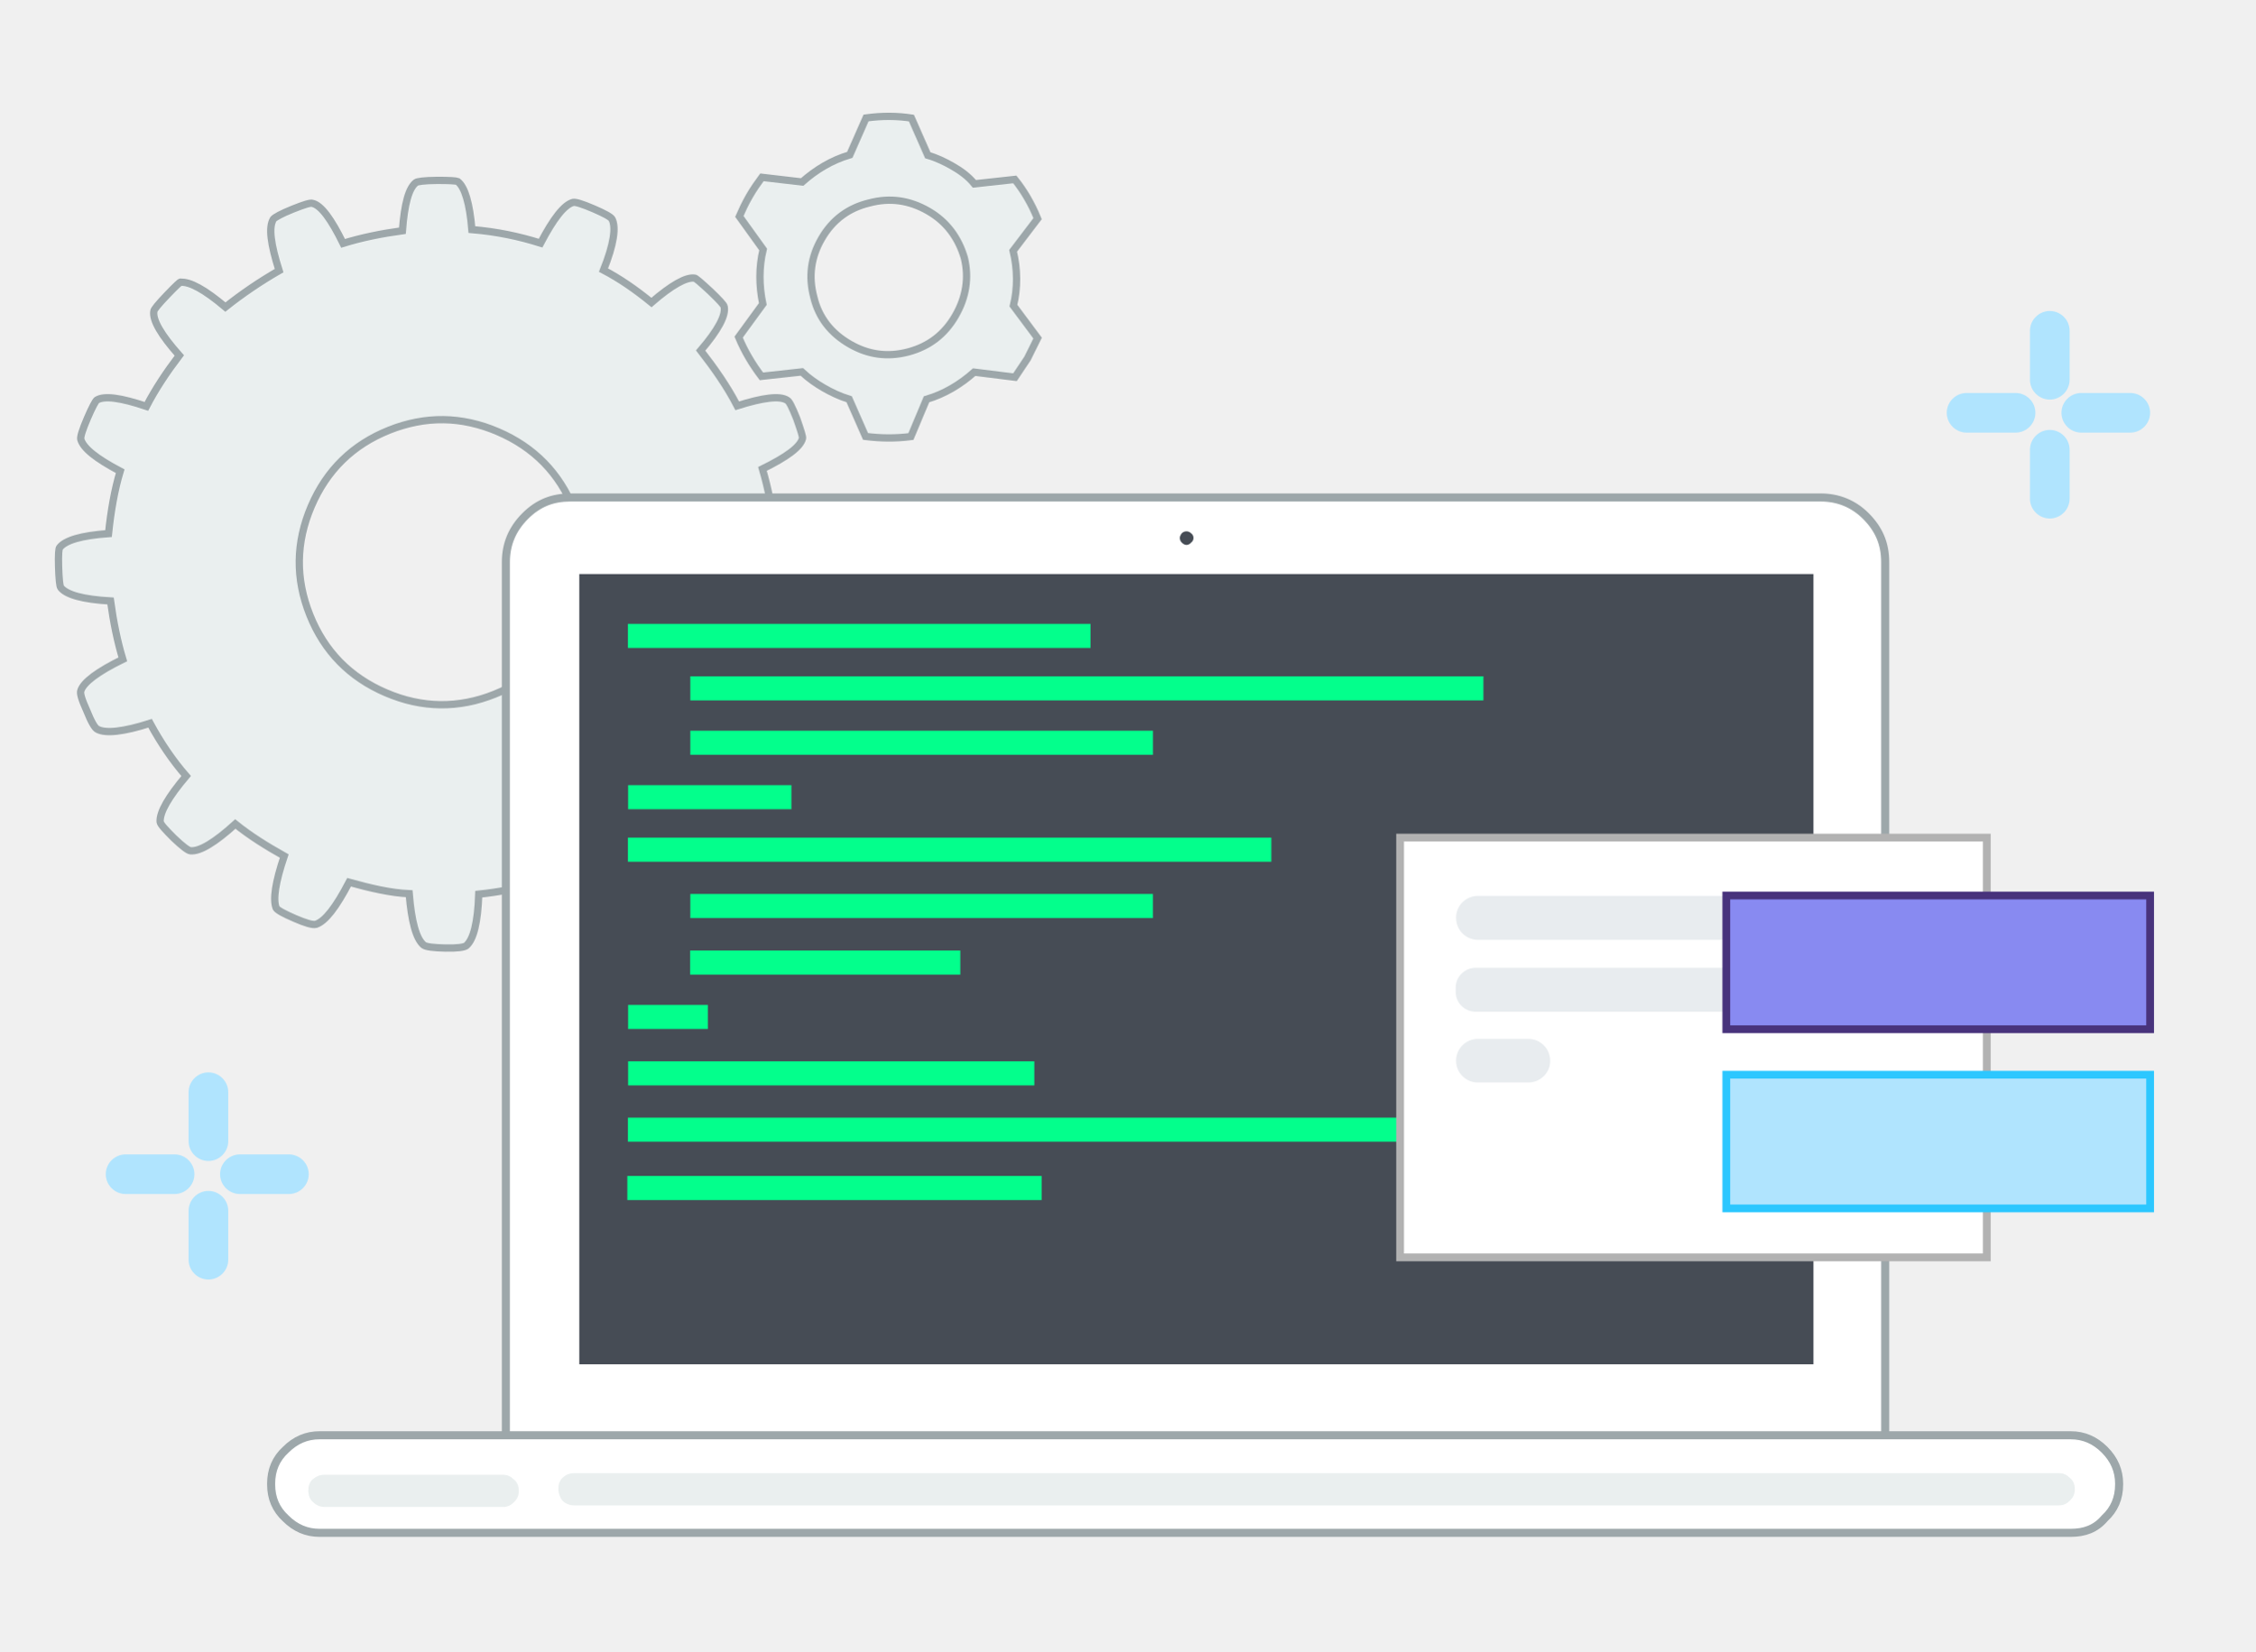
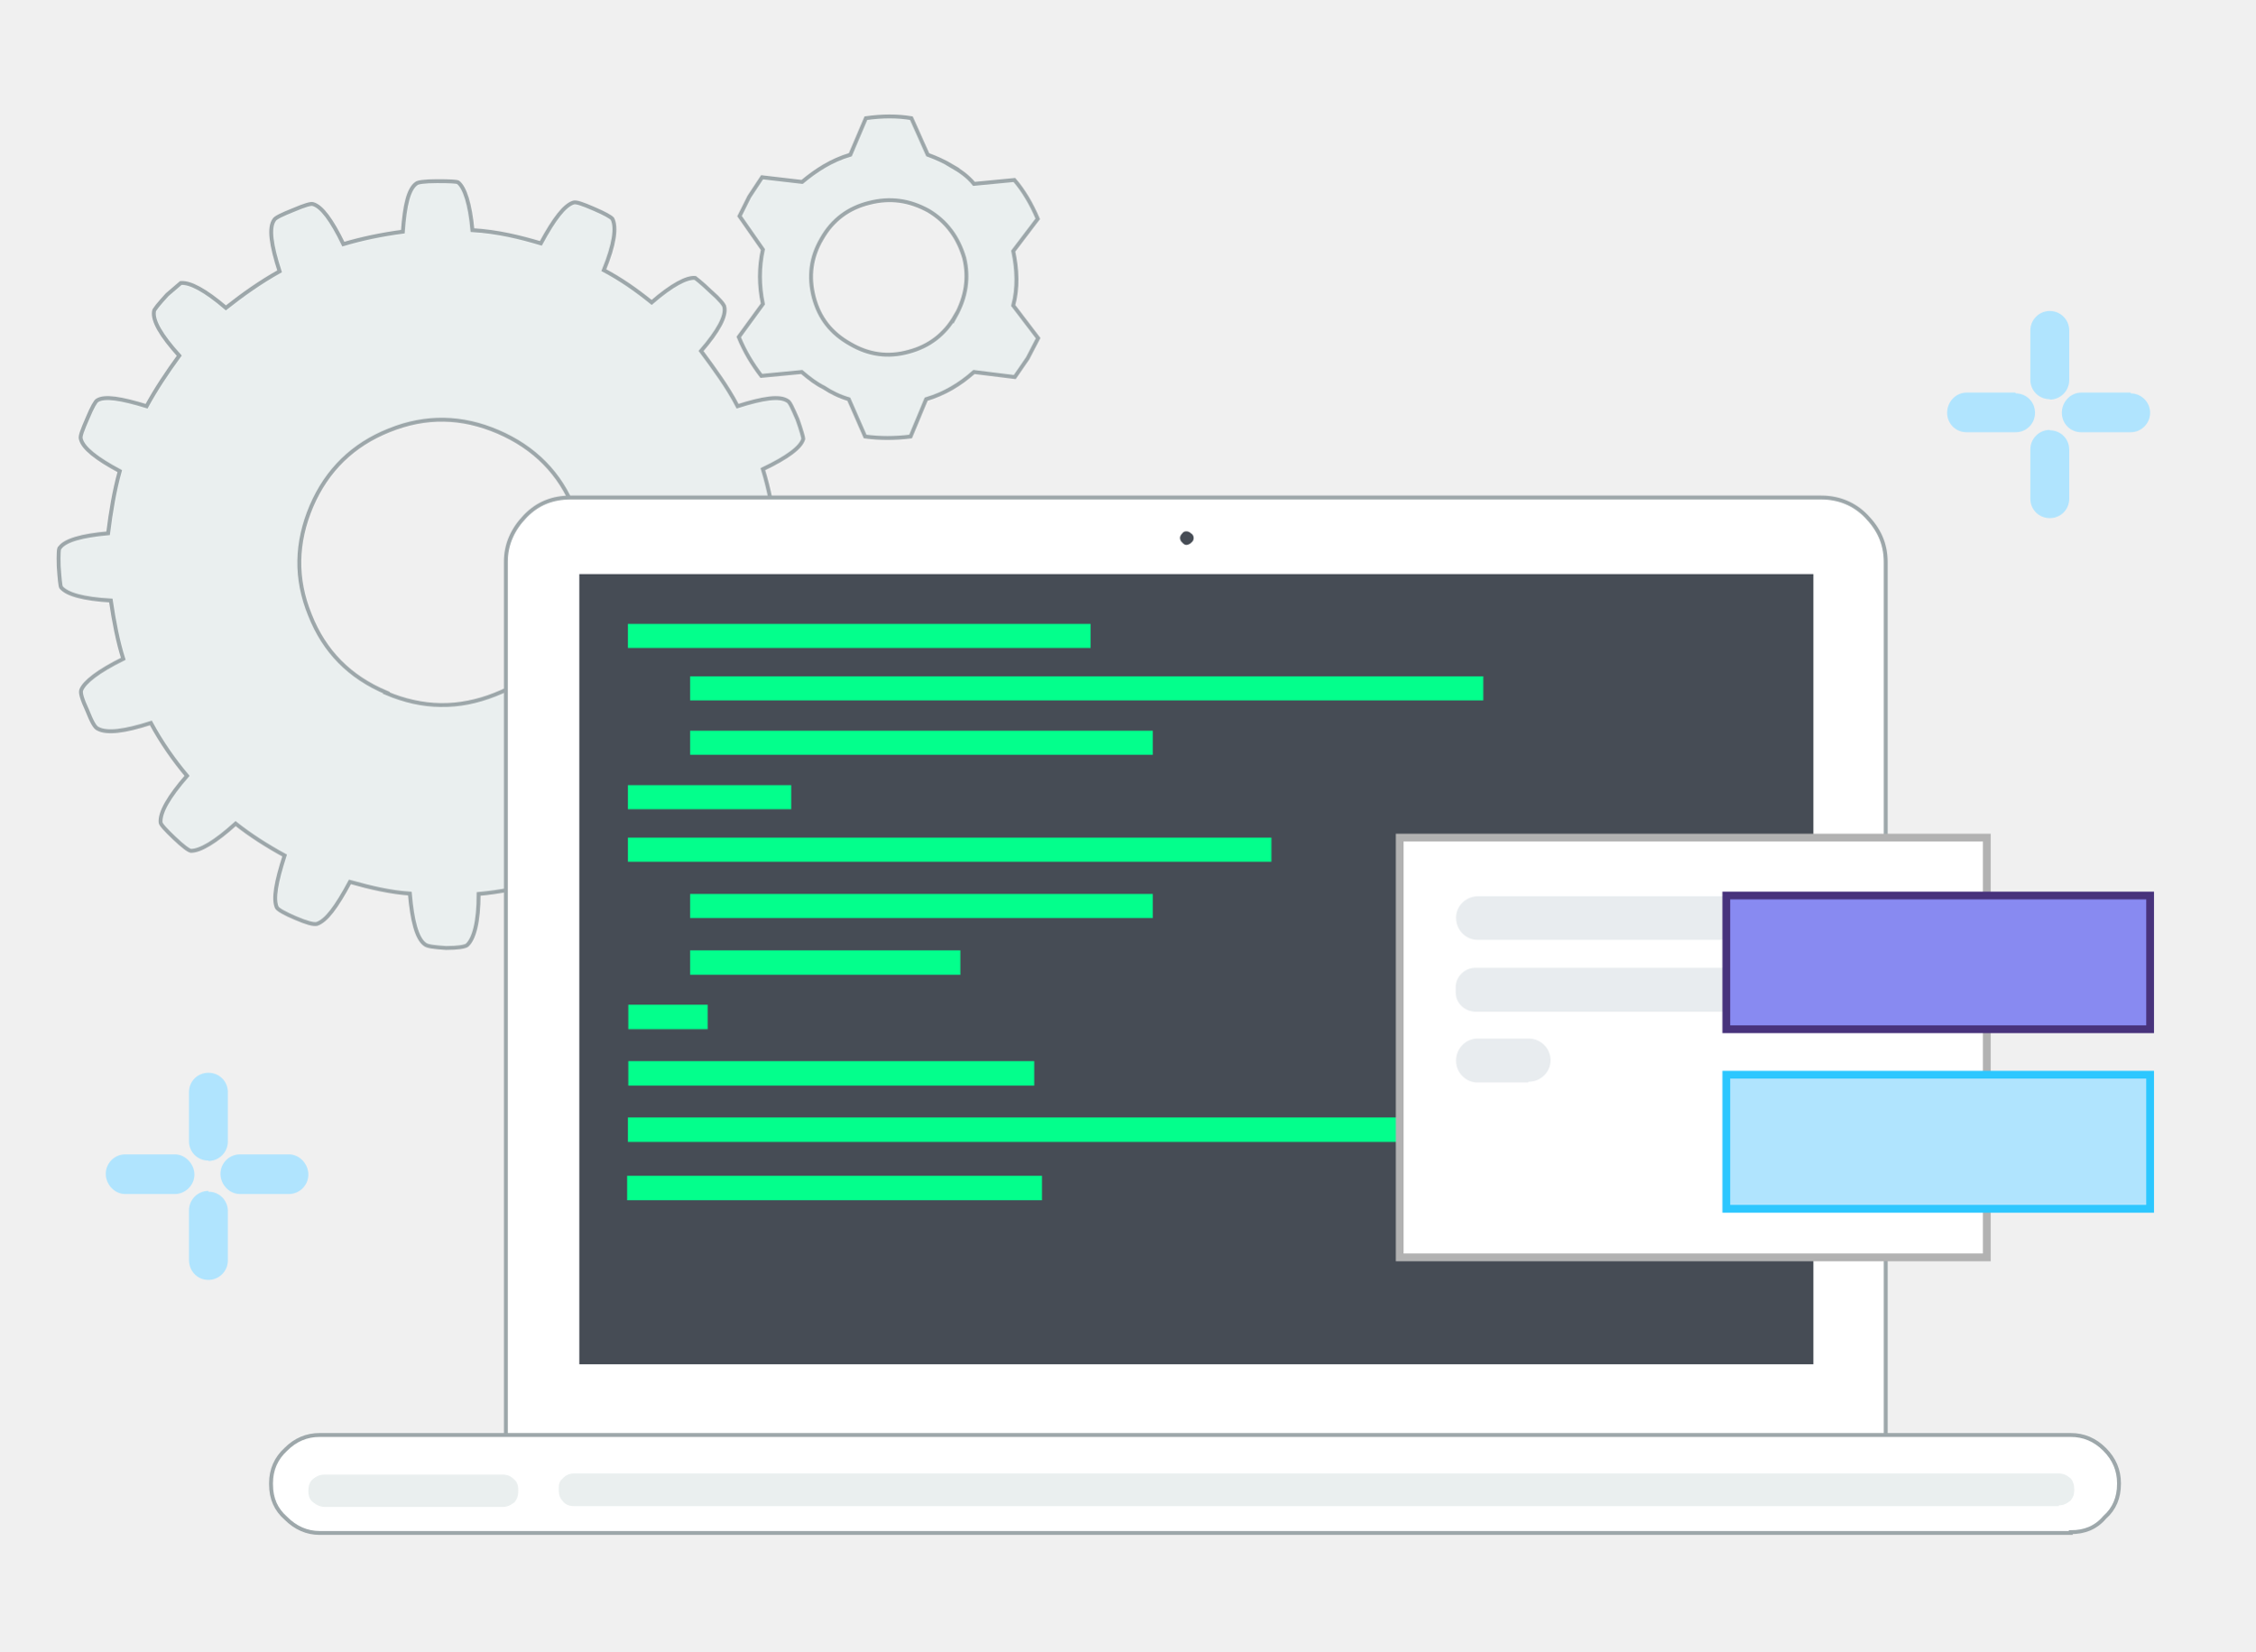
- <svg xmlns="http://www.w3.org/2000/svg" version="1.1" id="Layer_1" x="0px" y="0px" viewBox="0 0 580 425" style="enable-background:new 0 0 580 425;" xml:space="preserve">
-   <style type="text/css">
- 	.st0{fill:#EAEFEF;}
- 	.st1{fill:none;stroke:#9DA7AA;stroke-miterlimit:10;}
- 	.st2{fill:#FFFFFF;}
- 	.st3{fill:#464C55;}
- 	.st4{fill:#03FF8C;}
- 	.st5{fill:#B0E4FE;}
- 	.st6{fill:#FFFFFF;stroke:#B2B2B2;stroke-width:2;stroke-miterlimit:10;}
- 	.st7{fill:#E8ECEF;}
- 	.st8{fill:#B0E4FE;stroke:#2CC7FF;stroke-width:2;stroke-miterlimit:10;}
- 	.st9{fill:#888AF1;stroke:#48337C;stroke-width:2;stroke-miterlimit:10;}
- </style>
-   <g class="cogLarge" transform="matrix( 0.9191895, 0.3937988, -0.3937988, 0.9191895, 62.25,14.95) ">
-     <g transform="matrix( 1.874069, 0, 0, 1.874069, -1.2,-1.1) ">
-       <g transform="matrix( 1, 0, 0, 1, 0,0) ">
-         <g>
-           <g id="FlashAICB_Layer_1__Compound_Path__0_Layer0_0_FILL">
-             <path class="st0" d="M88,14.3c-1.2-0.2-3.2,1-6,3.4c-2.3-1.9-4.9-3.5-7.6-5c1.1-3.5,1.3-5.8,0.6-6.8c-0.1-0.2-1-0.6-2.6-1.2       c-1.7-0.6-2.6-0.9-2.7-0.8c-1.1,0.3-2.5,2.1-4.1,5.4c-2.8-0.8-5.3-1.3-7.8-1.5C57.6,4,57,1.7,56,0.9c-0.3-0.2-1.2-0.3-2.9-0.3       c-1.7,0-2.6,0.1-2.9,0.3c-1,0.8-1.6,3.1-1.9,6.9c-3,0.3-6.1,0.9-9.4,2c-1.7-3.2-3.2-5-4.4-5.3c-0.2,0-1.1,0.3-2.7,1       c-1.6,0.7-2.4,1.2-2.5,1.4c-0.6,1.1-0.3,3.3,0.9,6.8c-2.5,1.5-4.8,3.1-6.8,4.8c-2.8-2.4-4.8-3.6-6-3.4c-0.3,0-1,0.6-2.2,1.8       c-1.2,1.2-1.8,2-1.9,2.3c-0.2,1.3,1,3.3,3.5,6.2c-1.8,2.4-3.4,4.9-4.8,7.5c-3.6-1.1-5.9-1.3-7-0.7C5,32,4.6,32.9,4,34.5       c-0.6,1.6-0.9,2.6-0.8,2.8c0.3,1.2,2.2,2.6,5.6,4.2c-0.7,2.8-1.2,5.5-1.4,8.2c-3.7,0.3-5.9,0.9-6.6,1.9       c-0.1,0.2-0.2,1.1-0.2,2.8c0,1.7,0.1,2.7,0.3,3c0.8,1,3,1.6,6.7,1.9c0.3,2.7,1,5.6,1.9,8.5c-3.3,1.7-5.1,3.2-5.4,4.4       C4,72.3,4.3,73.2,5,74.7c0.7,1.5,1.2,2.4,1.4,2.5c1.1,0.6,3.4,0.3,7-1c1.5,2.5,3.1,4.8,4.7,6.7c-2.5,2.9-3.7,5-3.6,6.2       c0,0.4,0.6,1.1,1.8,2.2c1.2,1.2,2,1.8,2.4,1.8c1.3,0.1,3.4-1.1,6.3-3.6c2.4,1.9,4.9,3.5,7.4,4.7c-1.1,3.6-1.4,6-0.8,7.2       c0.2,0.3,1.1,0.7,2.6,1.3c1.6,0.6,2.5,0.8,2.8,0.7c1.2-0.4,2.6-2.3,4.2-5.8c2.5,0.7,5.1,1.1,7.9,1.4c0.3,3.8,0.9,6.1,1.8,7       c0.3,0.2,1.3,0.3,2.9,0.3c1.6,0,2.6-0.1,3-0.4c1-0.9,1.6-3.2,1.9-7.1c3-0.4,5.8-0.9,8.2-1.8c1.8,3.4,3.3,5.3,4.6,5.7       c0.4,0.1,1.4-0.2,2.9-0.8c1.5-0.6,2.3-1.1,2.5-1.4c0.6-1.2,0.2-3.6-1.2-7.2c2.5-1.4,4.7-2.9,6.7-4.5c2.9,2.5,4.9,3.8,6.2,3.7       c0.4,0,1.2-0.6,2.3-1.8c1.1-1.1,1.7-1.9,1.8-2.3c0.1-1.3-1.1-3.4-3.7-6.3c1.8-2.2,3.4-4.6,4.8-7.3c3.6,1.1,6,1.4,7.1,0.7       c0.3-0.2,0.8-1,1.4-2.6c0.6-1.5,0.8-2.4,0.8-2.8c-0.4-1.2-2.3-2.5-5.7-4.1c0.8-2.8,1.3-5.5,1.5-8.2c3.7-0.3,6-0.9,6.8-1.9       c0.2-0.2,0.2-1.2,0.2-2.8c0-1.7-0.1-2.6-0.3-2.9c-0.8-1-3-1.6-6.8-1.8c-0.3-3-0.9-5.8-1.7-8.5c3.3-1.7,5.1-3.2,5.4-4.5       c0.1-0.3-0.2-1.2-0.9-2.8c-0.7-1.6-1.2-2.4-1.4-2.5c-1-0.6-3.3-0.3-6.8,1c-1.3-2.4-2.9-4.7-4.7-6.9c2.4-2.8,3.6-4.8,3.4-6       c0-0.2-0.7-1-1.8-2.2C89,14.9,88.2,14.3,88,14.3 M53.1,33.8c5.4,0,10,1.9,13.8,5.7c3.8,3.8,5.7,8.4,5.7,13.8       c0,5.4-1.9,10-5.7,13.8c-3.8,3.8-8.4,5.7-13.8,5.7c-5.4,0-10-1.9-13.8-5.7c-3.8-3.8-5.7-8.4-5.7-13.8c0-5.4,1.9-10,5.7-13.8       C43.1,35.8,47.7,33.8,53.1,33.8z" />
-           </g>
-         </g>
-         <g>
-           <path id="FlashAICB_Layer_1__Compound_Path__0_Layer0_0_1_STROKES" class="st1" d="M105.7,53.2c0-1.7-0.1-2.6-0.3-2.9      c-0.8-1-3-1.6-6.8-1.8c-0.3-3-0.9-5.8-1.7-8.5c3.3-1.7,5.1-3.2,5.4-4.5c0.1-0.3-0.2-1.2-0.9-2.8c-0.7-1.6-1.2-2.4-1.4-2.5      c-1-0.6-3.3-0.3-6.8,1c-1.3-2.4-2.9-4.7-4.7-6.9c2.4-2.8,3.6-4.8,3.4-6c0-0.2-0.7-1-1.8-2.2c-1.2-1.2-1.9-1.8-2.2-1.8      c-1.2-0.2-3.2,1-6,3.4c-2.3-1.9-4.9-3.5-7.6-5c1.1-3.5,1.3-5.8,0.6-6.8c-0.1-0.2-1-0.6-2.6-1.2c-1.7-0.6-2.6-0.9-2.7-0.8      c-1.1,0.3-2.5,2.1-4.1,5.4c-2.8-0.8-5.3-1.3-7.8-1.5C57.6,4,57,1.7,56,0.9c-0.3-0.2-1.2-0.3-2.9-0.3c-1.7,0-2.6,0.1-2.9,0.3      c-1,0.8-1.6,3.1-1.9,6.9c-3,0.3-6.1,0.9-9.4,2c-1.7-3.2-3.2-5-4.4-5.3c-0.2,0-1.1,0.3-2.7,1c-1.6,0.7-2.4,1.2-2.5,1.4      c-0.6,1.1-0.3,3.3,0.9,6.8c-2.5,1.5-4.8,3.1-6.8,4.8c-2.8-2.4-4.8-3.6-6-3.4c-0.3,0-1,0.6-2.2,1.8c-1.2,1.2-1.8,2-1.9,2.3      c-0.2,1.3,1,3.3,3.5,6.2c-1.8,2.4-3.4,4.9-4.8,7.5c-3.6-1.1-5.9-1.3-7-0.7C5,32,4.6,32.9,4,34.5c-0.6,1.6-0.9,2.6-0.8,2.8      c0.3,1.2,2.2,2.6,5.6,4.2c-0.7,2.8-1.2,5.5-1.4,8.2c-3.7,0.3-5.9,0.9-6.6,1.9c-0.1,0.2-0.2,1.1-0.2,2.8c0,1.7,0.1,2.7,0.3,3      c0.8,1,3,1.6,6.7,1.9c0.3,2.7,1,5.6,1.9,8.5c-3.3,1.7-5.1,3.2-5.4,4.4C4,72.3,4.3,73.2,5,74.7c0.7,1.5,1.2,2.4,1.4,2.5      c1.1,0.6,3.4,0.3,7-1c1.5,2.5,3.1,4.8,4.7,6.7c-2.5,2.9-3.7,5-3.6,6.2c0,0.4,0.6,1.1,1.8,2.2c1.2,1.2,2,1.8,2.4,1.8      c1.3,0.1,3.4-1.1,6.3-3.6c2.4,1.9,4.9,3.5,7.4,4.7c-1.1,3.6-1.4,6-0.8,7.2c0.2,0.3,1.1,0.7,2.6,1.3c1.6,0.6,2.5,0.8,2.8,0.7      c1.2-0.4,2.6-2.3,4.2-5.8c2.5,0.7,5.1,1.1,7.9,1.4c0.3,3.8,0.9,6.1,1.8,7c0.3,0.2,1.3,0.3,2.9,0.3c1.6,0,2.6-0.1,3-0.4      c1-0.9,1.6-3.2,1.9-7.1c3-0.4,5.8-0.9,8.2-1.8c1.8,3.4,3.3,5.3,4.6,5.7c0.4,0.1,1.4-0.2,2.9-0.8c1.5-0.6,2.3-1.1,2.5-1.4      c0.6-1.2,0.2-3.6-1.2-7.2c2.5-1.4,4.7-2.9,6.7-4.5c2.9,2.5,4.9,3.8,6.2,3.7c0.4,0,1.2-0.6,2.3-1.8c1.1-1.1,1.7-1.9,1.8-2.3      c0.1-1.3-1.1-3.4-3.7-6.3c1.8-2.2,3.4-4.6,4.8-7.3c3.6,1.1,6,1.4,7.1,0.7c0.3-0.2,0.8-1,1.4-2.6c0.6-1.5,0.8-2.4,0.8-2.8      c-0.4-1.2-2.3-2.5-5.7-4.1c0.8-2.8,1.3-5.5,1.5-8.2c3.7-0.3,6-0.9,6.8-1.9C105.6,55.8,105.7,54.9,105.7,53.2z M53.1,72.9      c-5.4,0-10-1.9-13.8-5.7c-3.8-3.8-5.7-8.4-5.7-13.8c0-5.4,1.9-10,5.7-13.8c3.8-3.8,8.4-5.7,13.8-5.7c5.4,0,10,1.9,13.8,5.7      c3.8,3.8,5.7,8.4,5.7,13.8c0,5.4-1.9,10-5.7,13.8C63.1,71,58.5,72.9,53.1,72.9z" />
-         </g>
-       </g>
-     </g>
+ <svg xmlns="http://www.w3.org/2000/svg" id="Layer_1" viewBox="0 0 580 425">
+   <style>
+     .st0{fill:#EAEFEF;} .st1{fill:none;stroke:#9DA7AA;stroke-miterlimit:10;} .st2{fill:#FFFFFF;} .st3{fill:#464C55;} .st4{fill:#03FF8C;} .st5{fill:#B0E4FE;} .st6{fill:#FFFFFF;stroke:#B2B2B2;stroke-width:2;stroke-miterlimit:10;} .st7{fill:#E8ECEF;} .st8{fill:#B0E4FE;stroke:#2CC7FF;stroke-width:2;stroke-miterlimit:10;} .st9{fill:#888AF1;stroke:#48337C;stroke-width:2;stroke-miterlimit:10;}
+   </style>
+   <g class="cogLarge">
+     <path id="FlashAICB_Layer_1__Compound_Path__0_Layer0_0_FILL" d="M202.6 103c-2-1.2-6.2-.6-12.8 1.5-2.6-5-6-9.7-9.4-14.2 4.4-5.3 6.5-9 6-11.3 0-.4-1.3-1.8-3.6-4-2.5-2.3-3.8-3.5-4-3.4-2-.3-6 1.8-11 6.3-4.3-3.5-8.2-6.3-12.4-8.4 2.5-6.7 3-11 2-13.3-.4-.5-2-1.4-4.8-2.6-3-1.3-4.5-1.8-5.2-1.6-2.3.7-5 4.2-8.4 10.5-5.4-1.6-11-3-17.6-3.4-.6-6.7-2-11-3.7-12.3-.4-.2-2-.3-5.4-.3-3.3 0-5 .3-5.3.6-2 1.4-3 5.4-3.5 12.4-5.4.7-10.6 1.8-15.3 3.2-3-6.2-5.6-9.7-7.8-10.3-.5-.2-2.2.3-5 1.5-3 1.2-4.7 2-5 2.6-1.4 2-.8 6.4 1.4 13.2-5 2.8-9.5 6-13.8 9.4-5.4-4.6-9.2-6.6-11.6-6.4L43 75.8c-2.2 2.4-3.5 4-3.4 4.3-.4 2.4 1.8 6.2 6.5 11.4-3.2 4.4-6 8.6-8.4 13-6.5-2-10.8-2.7-12.7-1.5-.4.2-1.3 1.7-2.5 4.6-1.3 3-2 4.7-1.7 5.4.6 2.3 4 5 10 8.2-1.4 5-2.3 10.4-3 16-6.8.6-11 1.8-12.4 3.7-.3 0-.4 1.7-.3 4.8.2 3 .4 5 .6 5.4 1.5 1.8 5.7 3 12.8 3.4.8 5.4 1.8 10.6 3.2 15-6.5 3.2-10 6-10.8 8-.3.7.2 2.4 1.5 5.2 1.2 3 2 4.5 2.8 4.8 2.3 1.2 6.8.7 13.6-1.5 2.7 5 6 9.7 9.3 13.6-4.7 5.4-7 9.4-6.8 12 0 .5 1.4 2 3.5 4 2.3 2.2 3.7 3.2 4.3 3.3 2.4 0 6.2-2.2 11.5-7 3.8 3 8 5.7 12.6 8.2-2.2 6.8-3 11.2-2 13.4.4.6 2 1.5 4.8 2.7 2.8 1.2 4.6 1.7 5.5 1.5 2.4-.8 5-4.3 8.5-10.8 5.4 1.5 10.6 2.7 15.4 3 .6 7 1.8 11.5 3.8 13 .6.6 2.5.8 5.5 1 3 0 4.8-.3 5.4-.7 1.8-1.6 3-6 3-13.2 5.5-.5 10.4-1.5 15-2.8 3 6.5 5.6 10.2 8 11 .6.3 2.4-.2 5.2-1.4 2.7-1 4.4-2 4.8-2.6 1.2-2.2.6-6.7-1.7-13.6 4.7-2.5 9.3-5.4 13.7-9 5.3 4.5 9.3 6.8 11.7 6.4.6 0 2-1 4.3-3.5 2-2 3.2-3.5 3.4-4.2.2-2.4-2-6-6.7-11.3 3.4-4.2 6.3-8.5 8.6-13 6.6 2.2 11 3 13 1.8.6-.2 1.3-2 2.5-4.7 1.3-2.8 1.8-4.5 1.6-5-.6-2.4-4-5-10.3-8.2 1.8-5.4 2.8-10.7 3.4-16 7-.4 11-1.7 12.6-3.7.4-.4.6-2 .5-5.4 0-3.3-.3-5-.5-5.3-1.3-1.8-5.5-3-12.5-3.3-.4-5-1.5-10.3-3-15.4 6.2-3 9.8-5.6 10.3-7.8 0-.4-.5-2.3-1.5-5-1.4-3-2.3-4.6-2.7-4.8m-74.5 8c9.4 4 16 10.5 19.7 20 3.7 9.2 3.6 18.6-.4 28-4 9.2-10.6 15.7-20 19.4-9.3 3.8-18.7 3.6-28-.3-9.3-4-15.8-10.6-19.5-20-3.8-9.3-3.7-18.6.3-28 4-9.2 10.8-15.7 20-19.5 9.4-3.6 18.8-3.6 28 .4z" class="st0" />
+     <path id="FlashAICB_Layer_1__Compound_Path__0_Layer0_0_1_STROKES" d="M204.4 183c1.3-2.8 1.7-4.4 1.6-5-.6-2.4-4-5-10.4-8.2 1.7-5.4 2.8-10.7 3.4-16 7-.4 11-1.7 12.6-3.7.4-.3.5-2 .5-5.4 0-3.2-.2-5-.4-5.3-1.3-1.8-5.5-3-12.5-3.3-.4-5-1.4-10.2-3-15.4 6.3-3 9.8-5.6 10.4-7.8 0-.3-.5-2.2-1.5-5-1.3-3-2-4.6-2.6-4.8-2-1.3-6.2-.7-12.8 1.4-2.6-5-6-9.6-9.4-14.2 4.5-5.2 6.5-9 6-11.3 0-.5-1.2-2-3.5-4-2.5-2.4-4-3.5-4-3.5-2.2-.2-6 1.8-11.2 6.3-4.2-3.4-8-6-12.3-8.3 2.7-6.6 3.3-11 2.2-13.2-.4-.5-2-1.4-4.8-2.6-3-1.3-4.5-1.8-5.2-1.6-2.3.7-5 4.2-8.4 10.5-5.4-1.6-11-3-17.6-3.4-.6-6.7-2-11-3.7-12.3-.4-.2-2-.3-5.4-.3-3.3 0-5 .3-5.3.6-2 1.4-3 5.4-3.5 12.4-5.4.7-10.6 1.8-15.3 3.2-3-6.2-5.6-9.7-7.8-10.3-.5-.2-2.2.3-5 1.5-3 1.2-4.7 2-5 2.6-1.4 2-.8 6.4 1.4 13.2-5 2.8-9.5 6-13.8 9.4-5.4-4.6-9.2-6.6-11.6-6.4L43 75.8c-2.2 2.4-3.5 4-3.4 4.3-.4 2.4 1.8 6.2 6.5 11.4-3.2 4.4-6 8.6-8.4 13-6.5-2-10.8-2.7-12.7-1.5-.4.2-1.3 1.7-2.5 4.6-1.3 3-2 4.7-1.7 5.4.6 2.3 4 5 10 8.2-1.4 5-2.3 10.4-3 16-6.8.6-11 1.8-12.4 3.7-.3 0-.4 1.7-.3 4.8.2 3 .4 5 .6 5.4 1.5 1.8 5.7 3 12.8 3.4.8 5.4 1.8 10.6 3.2 15-6.5 3.2-10 6-10.8 8-.3.7.2 2.4 1.5 5.2 1.2 3 2 4.5 2.8 4.8 2.3 1.2 6.8.7 13.6-1.5 2.7 5 6 9.7 9.3 13.6-4.7 5.4-7 9.4-6.8 12 0 .5 1.4 2 3.5 4 2.3 2.2 3.7 3.2 4.3 3.3 2.4 0 6.2-2.2 11.5-7 3.8 3 8 5.7 12.6 8.2-2.2 6.8-3 11.2-2 13.4.4.6 2 1.5 4.8 2.7 2.8 1.2 4.6 1.7 5.5 1.5 2.4-.8 5-4.3 8.5-10.8 5.4 1.5 10.6 2.7 15.4 3 .6 7 1.8 11.5 3.8 13 .6.6 2.5.8 5.5 1 3 0 4.8-.3 5.4-.7 1.8-1.6 3-6 3-13.2 5.5-.5 10.4-1.5 15-2.8 3 6.5 5.6 10.2 8 11 .6.3 2.4-.2 5.2-1.4 2.7-1 4.4-2 4.8-2.6 1.2-2.2.6-6.7-1.7-13.6 4.7-2.5 9.3-5.4 13.7-9 5.3 4.5 9.3 6.8 11.7 6.4.6 0 2-1 4.3-3.5 2-2 3.2-3.5 3.4-4.2.2-2.4-2-6-6.7-11.3 3.4-4.2 6.3-8.5 8.6-13 6.6 2.2 11 3 13 1.8 0-.3.8-1.8 2-4.7zm-105-4.8c-9.5-4-16-10.6-19.7-20-3.8-9.3-3.6-18.6.4-28 4-9.3 10.7-15.8 20-19.5 9.4-3.8 18.7-3.6 28 .4s16 10.7 19.6 20c3.7 9.4 3.6 18.7-.4 28s-10.6 16-20 19.6c-9.3 3.7-18.6 3.6-28-.4z" class="st1" />
  </g>
-   <g class="cogSmall" transform="matrix( 0.5, -0.8660126, 0.8660126, 0.5, 173.5,83.8) ">
-     <g transform="matrix( 1.874069, 0, 0, 1.874069, -1.05,-0.95) ">
-       <g transform="matrix( 1, 0, 0, 1, 0,0) ">
-         <g>
-           <g id="FlashAICB_0_Layer_1__Compound_Path__0_Layer0_0_FILL">
-             <path class="st0" d="M38.6,22.6c0-1.2-0.1-2.5-0.4-3.7l3.3-4.5c-0.7-1.8-1.7-3.6-3.1-5.4l-5.5,0.6c-1.9-1.8-4.1-3-6.5-3.8       l-2.2-5.1c-0.9-0.1-1.9-0.2-3.1-0.2s-2.2,0.1-3.1,0.2l-2.3,5.1c-2.4,0.7-4.6,2-6.5,3.7L3.6,8.9c-1.3,1.7-2.3,3.5-3.1,5.4       l3.3,4.5c-0.3,1.3-0.4,2.5-0.4,3.7c0,1.2,0.1,2.5,0.4,3.8l-3.3,4.5c0.8,1.9,1.8,3.7,3.1,5.4l5.5-0.7c1.9,1.8,4.1,3,6.5,3.8       l2.2,5.2l3.1,0.2l3.1-0.2l2.2-5.1c2.4-0.7,4.6-2,6.5-3.8l5.5,0.7c1.4-1.8,2.4-3.6,3.1-5.4l-3.3-4.5       C38.5,25.1,38.6,23.8,38.6,22.6 M28.6,15.1c2.1,2.1,3.1,4.6,3.1,7.6c0,2.9-1.1,5.4-3.1,7.5c-2.1,2.1-4.6,3.1-7.5,3.1       c-2.9,0-5.4-1-7.5-3.1c-2.1-2.1-3.1-4.6-3.1-7.5c0-3,1-5.5,3.1-7.5c2.1-2.1,4.6-3.1,7.5-3.1C24,11.9,26.5,13,28.6,15.1z" />
-           </g>
-         </g>
-         <g>
-           <path id="FlashAICB_0_Layer_1__Compound_Path__0_Layer0_0_1_STROKES" class="st1" d="M21,33.2c-2.9,0-5.4-1-7.5-3.1      c-2.1-2.1-3.1-4.6-3.1-7.5c0-3,1-5.5,3.1-7.5c2.1-2.1,4.6-3.1,7.5-3.1c3,0,5.5,1.1,7.5,3.2c2.1,2.1,3.1,4.6,3.1,7.6      c0,2.9-1.1,5.4-3.1,7.5C26.5,32.2,24,33.2,21,33.2z M38.6,22.6c0-1.2-0.1-2.5-0.4-3.7l3.3-4.5c-0.7-1.8-1.7-3.6-3.1-5.4      l-5.5,0.6c-1.9-1.8-4.1-3-6.5-3.8l-2.2-5.1c-0.9-0.1-1.9-0.2-3.1-0.2s-2.2,0.1-3.1,0.2l-2.3,5.1c-2.4,0.7-4.6,2-6.5,3.7L3.6,8.9      c-1.3,1.7-2.3,3.5-3.1,5.4l3.3,4.5c-0.3,1.3-0.4,2.5-0.4,3.7c0,1.2,0.1,2.5,0.4,3.8l-3.3,4.5c0.8,1.9,1.8,3.7,3.1,5.4l5.5-0.7      c1.9,1.8,4.1,3,6.5,3.8l2.2,5.2l3.1,0.2l3.1-0.2l2.2-5.1c2.4-0.7,4.6-2,6.5-3.8l5.5,0.7c1.4-1.8,2.4-3.6,3.1-5.4l-3.3-4.5      C38.5,25.1,38.6,23.8,38.6,22.6z" />
-         </g>
-       </g>
-     </g>
+   <g class="cogSmall">
+     <path id="FlashAICB_0_Layer_1__Compound_Path__0_Layer0_0_FILL" d="M245 42.8c-2-1.2-4.2-2.2-6.4-3l-4.2-9.4c-3.6-.6-7.4-.6-11.7 0l-4 9.4c-4.8 1.4-8.8 4-12.4 7L196 45.6l-3.3 5-2.5 5 6 8.6c-1 4.5-1 9.3 0 14l-6.2 8.5c1.5 3.7 3.5 7 5.8 10l10.4-1c2 1.7 3.7 3 5.7 4 1.8 1.2 4 2.3 6.4 3l4.2 9.6c3.8.5 7.7.5 11.7 0l4-9.6c4.7-1.4 8.7-3.8 12.3-7L261 97l3.3-4.8L267 87l-6.4-8.4c1.2-4.5 1-9.3 0-14l6.3-8.3c-1.7-4-3.7-7.3-6-10l-10.4 1c-1.6-2-3.7-3.4-5.6-4.5M223.5 52c5.3-1.5 10.3-.8 15.2 2 4.7 2.8 7.7 7 9.3 12 1.4 5.5.7 10.5-2 15.2-2.7 4.7-6.7 7.8-12 9.3-5.5 1.4-10.5.7-15.2-2-4.8-2.8-8-6.8-9.2-12-1.5-5.5-.8-10.5 2-15.2 2.4-5 6.5-8 12-9.3z" class="st0" />
+     <path id="FlashAICB_0_Layer_1__Compound_Path__0_Layer0_0_1_STROKES" d="M245.7 81.3c-2.7 4.7-6.7 7.8-12 9.2-5.4 1.5-10.4.7-15-2-5-2.8-8-6.7-9.4-12-1.4-5.4-.7-10.4 2-15 2.8-5 7-8 12.2-9.3 5.4-1.4 10.4-.7 15.3 2 4.7 2.8 7.7 7 9.2 12.2 1.2 5 .5 10-2.3 15zm-.7-38.5c-2-1.2-4.2-2.2-6.4-3l-4.2-9.4c-3.6-.6-7.4-.6-11.7 0l-4 9.4c-4.8 1.4-8.8 4-12.4 7L196 45.6l-3.3 5-2.5 5 6 8.6c-1 4.5-1 9.3 0 14l-6.2 8.5c1.5 3.7 3.5 7 5.8 10l10.4-1c2 1.7 3.7 3 5.7 4 1.8 1.2 4 2.3 6.4 3l4.2 9.6c3.8.5 7.7.5 11.7 0l4-9.6c4.7-1.4 8.7-3.8 12.3-7L261 97l3.3-4.8L267 87l-6.4-8.4c1.2-4.5 1-9.3 0-14l6.3-8.3c-1.7-4-3.7-7.3-6-10l-10.4 1c-1.6-2-3.7-3.4-5.6-4.5z" class="st1" />
  </g>
-   <g transform="matrix( 1, 0, 0, 1, 69.95,128) ">
-     <g transform="matrix( 2.074646, 0, 0, 2.074646, -1.05,-1.05) ">
-       <g transform="matrix( 1, 0, 0, 1, 0,0) ">
-         <g>
-           <g id="FlashAICB_3_Layer_1__Group__2_0_Layer0_0_MEMBER_0_FILL">
-             <path class="st2" d="M200.5,8.5c0-2.2-0.8-4.1-2.4-5.7c-1.6-1.6-3.5-2.3-5.6-2.3h-155c-2.2,0-4.1,0.8-5.6,2.3s-2.4,3.4-2.4,5.7       v108c0,2.2,0.8,4,2.4,5.7c1.6,1.6,3.4,2.3,5.6,2.3h155c2.2,0,4.1-0.8,5.6-2.3c1.6-1.6,2.4-3.5,2.4-5.7V8.5z" />
-           </g>
-         </g>
-         <g>
-           <path id="FlashAICB_3_Layer_1__Group__2_0_Layer0_0_MEMBER_0_1_STROKES" class="st1" d="M192.5,124.5h-155      c-2.2,0-4.1-0.8-5.6-2.3c-1.6-1.6-2.4-3.5-2.4-5.7V8.5c0-2.2,0.8-4.1,2.4-5.7s3.4-2.3,5.6-2.3h155c2.2,0,4.1,0.8,5.6,2.3      c1.6,1.6,2.4,3.4,2.4,5.7v108c0,2.2-0.8,4-2.4,5.7C196.6,123.7,194.7,124.5,192.5,124.5z" />
-         </g>
-       </g>
-       <g transform="matrix( 1, 0, 0, 1, 0,0) ">
-         <g>
-           <g id="FlashAICB_3_Layer_1__Group__2_0_Layer0_0_MEMBER_1_FILL">
-             <path class="st2" d="M223.5,128.9c1.7,0,3.1-0.6,4.2-1.8c1.2-1.1,1.8-2.5,1.8-4.2v-0.1c0-1.7-0.6-3.1-1.8-4.2       c-1.2-1.2-2.6-1.8-4.2-1.8H6.4c-1.6,0-3,0.6-4.2,1.8c-1.2,1.2-1.8,2.6-1.8,4.2v0.1c0,1.7,0.6,3.1,1.8,4.2       c1.2,1.2,2.6,1.8,4.2,1.8H223.5z" />
-           </g>
-         </g>
-         <g>
-           <path id="FlashAICB_3_Layer_1__Group__2_0_Layer0_0_MEMBER_1_1_STROKES" class="st1" d="M223.5,128.9H6.4c-1.6,0-3-0.6-4.2-1.8      c-1.2-1.1-1.8-2.5-1.8-4.2v-0.1c0-1.7,0.6-3.1,1.8-4.2c1.2-1.2,2.6-1.8,4.2-1.8h217.1c1.6,0,3,0.6,4.2,1.8      c1.2,1.2,1.8,2.6,1.8,4.2v0.1c0,1.7-0.6,3.1-1.8,4.2C226.6,128.4,225.2,128.9,223.5,128.9z" />
-         </g>
-       </g>
-     </g>
-     <g transform="matrix( 2.074646, 0, 0, 2.074646, -77.8,-120.35) ">
-       <g>
-         <g id="Computer_0_Layer1_1_FILL">
-           <path class="st3" d="M228.6,165.5v-98h-153v98H228.6z" />
-         </g>
-       </g>
-     </g>
-     <g transform="matrix( 2.074646, 0, 0, 2.074646, -77.8,-120.35) ">
-       <g>
-         <g id="Computer_0_Layer1_2_MEMBER_0_FILL">
-           <path class="st0" d="M42.6,182.6c0.4,0.4,0.9,0.6,1.5,0.6h22c0.6,0,1-0.2,1.4-0.6c0.4-0.4,0.6-0.8,0.6-1.4s-0.2-1.1-0.6-1.4      c-0.4-0.4-0.8-0.6-1.4-0.6H44c-0.6,0-1,0.2-1.5,0.6c-0.4,0.4-0.5,0.9-0.5,1.4S42.2,182.3,42.6,182.6z" />
-         </g>
-       </g>
-     </g>
-     <g transform="matrix( 2.074646, 0, 0, 2.074646, -77.8,-120.35) ">
-       <g>
-         <g id="Computer_0_Layer1_3_MEMBER_0_FILL">
-           <path class="st0" d="M259,183c0.6,0,1-0.2,1.4-0.6c0.4-0.4,0.6-0.8,0.6-1.4s-0.2-1.1-0.6-1.4c-0.4-0.4-0.8-0.6-1.4-0.6h-184      c-0.6,0-1.1,0.2-1.5,0.6c-0.4,0.4-0.5,0.9-0.5,1.4s0.2,1,0.5,1.4c0.4,0.4,0.9,0.6,1.5,0.6H259z" />
-         </g>
-       </g>
-     </g>
-     <g transform="matrix( 1, 0, 0, 1, 0,0) ">
-       <g>
-         <g id="Computer_0_Layer0_0_FILL">
-           <path class="st3" d="M237,10.4c0-0.5-0.2-0.9-0.6-1.2c-0.3-0.3-0.7-0.5-1.2-0.5s-0.9,0.2-1.2,0.5c-0.3,0.4-0.5,0.8-0.5,1.2      c0,0.5,0.2,0.9,0.5,1.2c0.4,0.4,0.8,0.6,1.2,0.6s0.9-0.2,1.2-0.6C236.8,11.3,237,10.9,237,10.4z" />
-         </g>
-       </g>
-     </g>
-   </g>
-   <g transform="matrix( 0.5230103, 0, 0, 1, 161.5,160.5) ">
-     <g transform="matrix( 1, 0, 0, 1, 0,0) ">
-       <g>
-         <g id="code_line_0_Layer0_0_FILL">
-           <path class="st4" d="M227.5,6.2V0H0v6.2H227.5z" />
-         </g>
-       </g>
-     </g>
-   </g>
-   <g transform="matrix( 0.8966064, 0, 0, 1, 177.55,174) ">
-     <g transform="matrix( 1, 0, 0, 1, 0,0) ">
-       <g>
-         <g id="code_line_0_Layer0_0_FILL_1_">
-           <path class="st4" d="M227.5,6.2V0H0v6.2H227.5z" />
-         </g>
-       </g>
-     </g>
-   </g>
-   <g transform="matrix( 0.5230408, 0, 0, 1, 177.55,188) ">
-     <g transform="matrix( 1, 0, 0, 1, 0,0) ">
-       <g>
-         <g id="code_line_0_Layer0_0_FILL_2_">
-           <path class="st4" d="M227.5,6.2V0H0v6.2H227.5z" />
-         </g>
-       </g>
-     </g>
-   </g>
-   <g transform="matrix( 0.1846008, 0, 0, 1, 161.55,202) ">
-     <g transform="matrix( 1, 0, 0, 1, 0,0) ">
-       <g>
-         <g id="code_line_0_Layer0_0_FILL_3_">
-           <path class="st4" d="M227.5,6.2V0H0v6.2H227.5z" />
-         </g>
-       </g>
-     </g>
-   </g>
-   <g transform="matrix( 0.7274017, 0, 0, 1, 161.5,215.5) ">
-     <g transform="matrix( 1, 0, 0, 1, 0,0) ">
-       <g>
-         <g id="code_line_0_Layer0_0_FILL_4_">
-           <path class="st4" d="M227.5,6.2V0H0v6.2H227.5z" />
-         </g>
-       </g>
-     </g>
-   </g>
-   <g transform="matrix( 0.5230103, 0, 0, 1, 177.55,230) ">
-     <g transform="matrix( 1, 0, 0, 1, 0,0) ">
-       <g>
-         <g id="code_line_0_Layer0_0_FILL_5_">
-           <path class="st4" d="M227.5,6.2V0H0v6.2H227.5z" />
-         </g>
-       </g>
-     </g>
-   </g>
-   <g transform="matrix( 0.3054504, 0, 0, 1, 177.5,244.55) ">
-     <g transform="matrix( 1, 0, 0, 1, 0,0) ">
-       <g>
-         <g id="code_line_0_Layer0_0_FILL_6_">
-           <path class="st4" d="M227.5,6.2V0H0v6.2H227.5z" />
-         </g>
-       </g>
-     </g>
-   </g>
-   <g transform="matrix( 0.09010315, 0, 0, 1, 161.55,258.55) ">
-     <g transform="matrix( 1, 0, 0, 1, 0,0) ">
-       <g>
-         <g id="code_line_0_Layer0_0_FILL_7_">
-           <path class="st4" d="M227.5,6.2V0H0v6.2H227.5z" />
-         </g>
-       </g>
-     </g>
-   </g>
-   <g transform="matrix( 0.4592285, 0, 0, 1, 161.55,273.05) ">
-     <g transform="matrix( 1, 0, 0, 1, 0,0) ">
-       <g>
-         <g id="code_line_0_Layer0_0_FILL_8_">
-           <path class="st4" d="M227.5,6.2V0H0v6.2H227.5z" />
-         </g>
-       </g>
-     </g>
-   </g>
-   <g transform="matrix( 0.8702393, 0, 0, 1, 161.5,287.55) ">
-     <g transform="matrix( 1, 0, 0, 1, 0,0) ">
-       <g>
-         <g id="code_line_0_Layer0_0_FILL_9_">
-           <path class="st4" d="M227.5,6.2V0H0v6.2H227.5z" />
-         </g>
-       </g>
-     </g>
-   </g>
-   <g transform="matrix( 0.4683533, 0, 0, 1, 161.35,302.55) ">
-     <g transform="matrix( 1, 0, 0, 1, 0,0) ">
-       <g>
-         <g id="code_line_0_Layer0_0_FILL_10_">
-           <path class="st4" d="M227.5,6.2V0H0v6.2H227.5z" />
-         </g>
-       </g>
-     </g>
-   </g>
+   <path id="FlashAICB_3_Layer_1__Group__2_0_Layer0_0_MEMBER_0_FILL" d="M485 144.6c0-4.6-1.8-8.5-5-11.8-3.4-3.4-7.4-4.8-11.7-4.8H146.7c-4.6 0-8.5 1.6-11.6 4.8s-5 7-5 11.8v224c0 4.6 1.8 8.3 5 12 3.4 3.2 7 4.6 11.7 4.6h321.6c4.5 0 8.5-1.6 11.6-4.7 3.2-3.3 5-7.3 5-12v-224z" class="st2" />
+   <path id="FlashAICB_3_Layer_1__Group__2_0_Layer0_0_MEMBER_0_1_STROKES" d="M468.3 385.2H146.7c-4.6 0-8.5-1.6-11.6-4.7-3.2-3.3-5-7.3-5-12v-224c0-4.5 1.8-8.4 5-11.7s7-4.8 11.7-4.8h321.6c4.5 0 8.5 1.6 11.6 4.8 3.2 3.3 5 7 5 11.8v224c0 4.6-1.8 8.3-5 12-3.2 3-7.2 4.6-11.7 4.6z" class="st1" />
+   <path id="FlashAICB_3_Layer_1__Group__2_0_Layer0_0_MEMBER_1_FILL" d="M532.6 394.4c3.5 0 6.4-1.3 8.7-3.8 2.5-2.2 3.7-5 3.7-8.7v-.3c0-3.5-1.2-6.4-3.7-8.7-2.5-2.5-5.4-3.7-8.7-3.7H82.2c-3.3 0-6.2 1.2-8.7 3.7-2.5 2.5-3.8 5.4-3.8 8.7v.2c0 3.5 1.3 6.4 3.8 8.6 2.5 2.5 5.4 3.8 8.7 3.8h450.4z" class="st2" />
+   <path id="FlashAICB_3_Layer_1__Group__2_0_Layer0_0_MEMBER_1_1_STROKES" d="M532.6 394.4H82.2c-3.3 0-6.2-1.3-8.7-3.8-2.5-2.2-3.8-5-3.8-8.7v-.3c0-3.5 1.3-6.4 3.8-8.7 2.5-2.5 5.4-3.7 8.7-3.7h450.4c3.3 0 6.2 1.2 8.7 3.7 2.5 2.5 3.7 5.4 3.7 8.7v.2c0 3.5-1.2 6.4-3.7 8.6-2.3 2.7-5.2 3.8-8.7 3.8z" class="st1" />
+   <path id="Computer_0_Layer1_1_FILL" d="M466.4 351V147.7H149V351h317.4z" class="st3" />
+   <path id="Computer_0_Layer1_2_MEMBER_0_FILL" d="M80.5 386.5c1 .8 2 1.2 3 1.2h45.8c1.2 0 2-.4 3-1.2.7-.8 1-1.7 1-3s-.3-2.2-1-2.8c-1-1-1.8-1.3-3-1.3h-46c-1 0-2 .4-3 1.3-.8.8-1 1.8-1 3s.4 2.2 1.2 2.8z" class="st0" />
+   <path id="Computer_0_Layer1_3_MEMBER_0_FILL" d="M529.5 387.3c1.2 0 2-.4 3-1.2.7-.8 1-1.6 1-2.8s-.3-2.3-1-3c-1-.8-1.8-1.2-3-1.2H147.7c-1.2 0-2.2.4-3 1.3-1 .8-1 1.8-1 3s.3 2 1 2.8c.8 1 1.8 1.3 3 1.3h381.8z" class="st0" />
+   <path id="Computer_0_Layer0_0_FILL" d="M307 138.4c0-.5-.3-1-.7-1.2-.3-.3-.7-.5-1.2-.5s-.8.2-1 .5c-.4.4-.6.8-.6 1.2 0 .5.3 1 .6 1.2.3.4.7.6 1 .6s1-.2 1.3-.6c.4-.3.6-.7.6-1.2z" class="st3" />
+   <path id="code_line_0_Layer0_0_FILL" d="M280.5 166.7v-6.2h-119v6.2h119z" class="st4 cl1" />
+   <path id="code_line_0_Layer0_0_FILL_1_" d="M381.5 180.2V174h-204v6.2h204z" class="st4 cl2" />
+   <path id="code_line_0_Layer0_0_FILL_2_" d="M296.5 194.2V188h-119v6.2h119z" class="st4 cl3" />
+   <path id="code_line_0_Layer0_0_FILL_3_" d="M203.5 208.2V202h-42v6.2h42z" class="st4 cl4" />
+   <path id="code_line_0_Layer0_0_FILL_4_" d="M327 221.7v-6.2H161.5v6.2H327z" class="st4 cl5" />
+   <path id="code_line_0_Layer0_0_FILL_5_" d="M296.5 236.2V230h-119v6.2h119z" class="st4 cl6" />
+   <path id="code_line_0_Layer0_0_FILL_6_" d="M247 250.8v-6.3h-69.5v6.3H247z" class="st4 cl7" />
+   <path id="code_line_0_Layer0_0_FILL_7_" d="M182 264.8v-6.3h-20.4v6.3H182z" class="st4 cl8" />
+   <path id="code_line_0_Layer0_0_FILL_8_" d="M266 279.3V273H161.6v6.3H266z" class="st4 cl9" />
+   <path id="code_line_0_Layer0_0_FILL_9_" d="M359.5 293.8v-6.3h-198v6.3h198z" class="st4 cl10" />
+   <path id="code_line_0_Layer0_0_FILL_10_" d="M268 308.8v-6.3H161.3v6.3H268z" class="st4 cl11" />
  <g class="star1">
-     <path class="st5" d="M527.2,102.8c2.8,0,5.1-2.3,5.1-5.1V85.1c0-2.8-2.3-5.1-5.1-5.1s-5.1,2.3-5.1,5.1v12.6   C522.1,100.5,524.4,102.8,527.2,102.8z" />
-     <path class="st5" d="M527.2,110.6c-2.8,0-5.1,2.3-5.1,5.1v12.6c0,2.8,2.3,5.1,5.1,5.1s5.1-2.3,5.1-5.1v-12.6   C532.3,112.9,530,110.6,527.2,110.6z" />
-     <path class="st5" d="M547.9,101.1h-12.6c-2.8,0-5.1,2.3-5.1,5.1s2.3,5.1,5.1,5.1h12.6c2.8,0,5.1-2.3,5.1-5.1   S550.7,101.1,547.9,101.1z" />
-     <path class="st5" d="M518.4,101.1h-12.6c-2.8,0-5.1,2.3-5.1,5.1s2.3,5.1,5.1,5.1h12.6c2.8,0,5.1-2.3,5.1-5.1   S521.2,101.1,518.4,101.1z" />
+     <path d="M527.2 102.8c2.8 0 5-2.3 5-5V85c0-2.7-2.2-5-5-5s-5 2.3-5 5v12.7c0 2.8 2.2 5 5 5zM527.2 110.6c-2.8 0-5 2.3-5 5v12.7c0 2.8 2.2 5 5 5s5-2.2 5-5v-12.6c0-2.8-2.2-5-5-5zM548 101h-12.7c-2.8 0-5 2.4-5 5.2s2.2 5 5 5H548c2.7 0 5-2.2 5-5s-2.3-5-5-5zM518.4 101h-12.6c-2.8 0-5 2.4-5 5.2s2.2 5 5 5h12.6c2.8 0 5-2.2 5-5s-2.2-5-5-5z" class="st5" />
  </g>
  <g class="star2">
-     <path class="st5" d="M53.6,298.7c2.8,0,5.1-2.3,5.1-5.1V281c0-2.8-2.3-5.1-5.1-5.1s-5.1,2.3-5.1,5.1v12.6   C48.5,296.4,50.8,298.7,53.6,298.7z" />
-     <path class="st5" d="M53.6,306.4c-2.8,0-5.1,2.3-5.1,5.1v12.6c0,2.8,2.3,5.1,5.1,5.1s5.1-2.3,5.1-5.1v-12.6   C58.7,308.7,56.4,306.4,53.6,306.4z" />
-     <path class="st5" d="M74.3,297H61.7c-2.8,0-5.1,2.3-5.1,5.1s2.3,5.1,5.1,5.1h12.6c2.8,0,5.1-2.3,5.1-5.1S77.1,297,74.3,297z" />
-     <path class="st5" d="M44.9,297H32.3c-2.8,0-5.1,2.3-5.1,5.1s2.3,5.1,5.1,5.1h12.6c2.8,0,5.1-2.3,5.1-5.1S47.7,297,44.9,297z" />
+     <path d="M53.6 298.7c2.8 0 5-2.3 5-5V281c0-2.8-2.2-5-5-5s-5 2.2-5 5v12.6c0 2.8 2.2 5 5 5zM53.6 306.4c-2.8 0-5 2.3-5 5v12.7c0 3 2.2 5.2 5 5.2s5-2.3 5-5v-12.7c0-2.8-2.2-5-5-5zM74.3 297H61.7c-2.8 0-5 2.3-5 5s2.2 5.2 5 5.2h12.6c2.8 0 5-2.3 5-5s-2.2-5.2-5-5.2zM45 297H32.2c-2.8 0-5 2.3-5 5s2.2 5.2 5 5.2H45c2.7 0 5-2.3 5-5s-2.3-5.2-5-5.2z" class="st5" />
  </g>
  <g class="codeBox">
-     <rect x="360.1" y="215.5" class="st6" width="150.9" height="108" />
-     <path class="st7" d="M485.9,241.8H380.1c-3.1,0-5.6-2.5-5.6-5.7v0c0-3.1,2.5-5.6,5.6-5.6h105.8c3.1,0,5.6,2.5,5.6,5.6v0   C491.5,239.3,489,241.8,485.9,241.8z" />
-     <path class="st7" d="M465.6,260.3h-86.1c-2.8,0-5.1-2.3-5.1-5.1v-1.1c0-2.8,2.3-5.1,5.1-5.1h86.1c2.8,0,5.1,2.3,5.1,5.1v1.1   C470.8,258,468.4,260.3,465.6,260.3z" />
-     <path class="st7" d="M393.1,278.5h-13c-3.1,0-5.6-2.5-5.6-5.6l0,0c0-3.1,2.5-5.6,5.6-5.6h13c3.1,0,5.6,2.5,5.6,5.6l0,0   C398.8,275.9,396.2,278.5,393.1,278.5z" />
+     <path d="M360 215.5h151v108H360z" class="st6" />
+     <path d="M486 241.8H380c-3 0-5.5-2.5-5.5-5.7 0-3 2.5-5.5 5.6-5.5h106c3 0 5.5 2.5 5.5 5.6 0 3.3-2.5 5.8-5.6 5.8zM465.6 260.3h-86c-3 0-5.2-2.3-5.2-5V254c0-2.7 2.3-5 5-5h86.2c2.8 0 5 2.3 5 5v1.2c.2 2.8-2.2 5-5 5zM393 278.5h-13c-3 0-5.5-2.5-5.5-5.6 0-3.2 2.5-5.7 5.6-5.7h13c3.2 0 5.7 2.5 5.7 5.6 0 3-2.5 5.5-5.6 5.5z" class="st7" />
  </g>
-   <rect x="444" y="276.5" class="st8 box2" width="109" height="34.4" />
-   <rect x="444" y="230.4" class="st9 box1" width="109" height="34.4" />
+   <path d="M444 276.5h109V311H444z" class="st8 box2" />
+   <path d="M444 230.4h109v34.4H444z" class="st9 box1" />
</svg>
